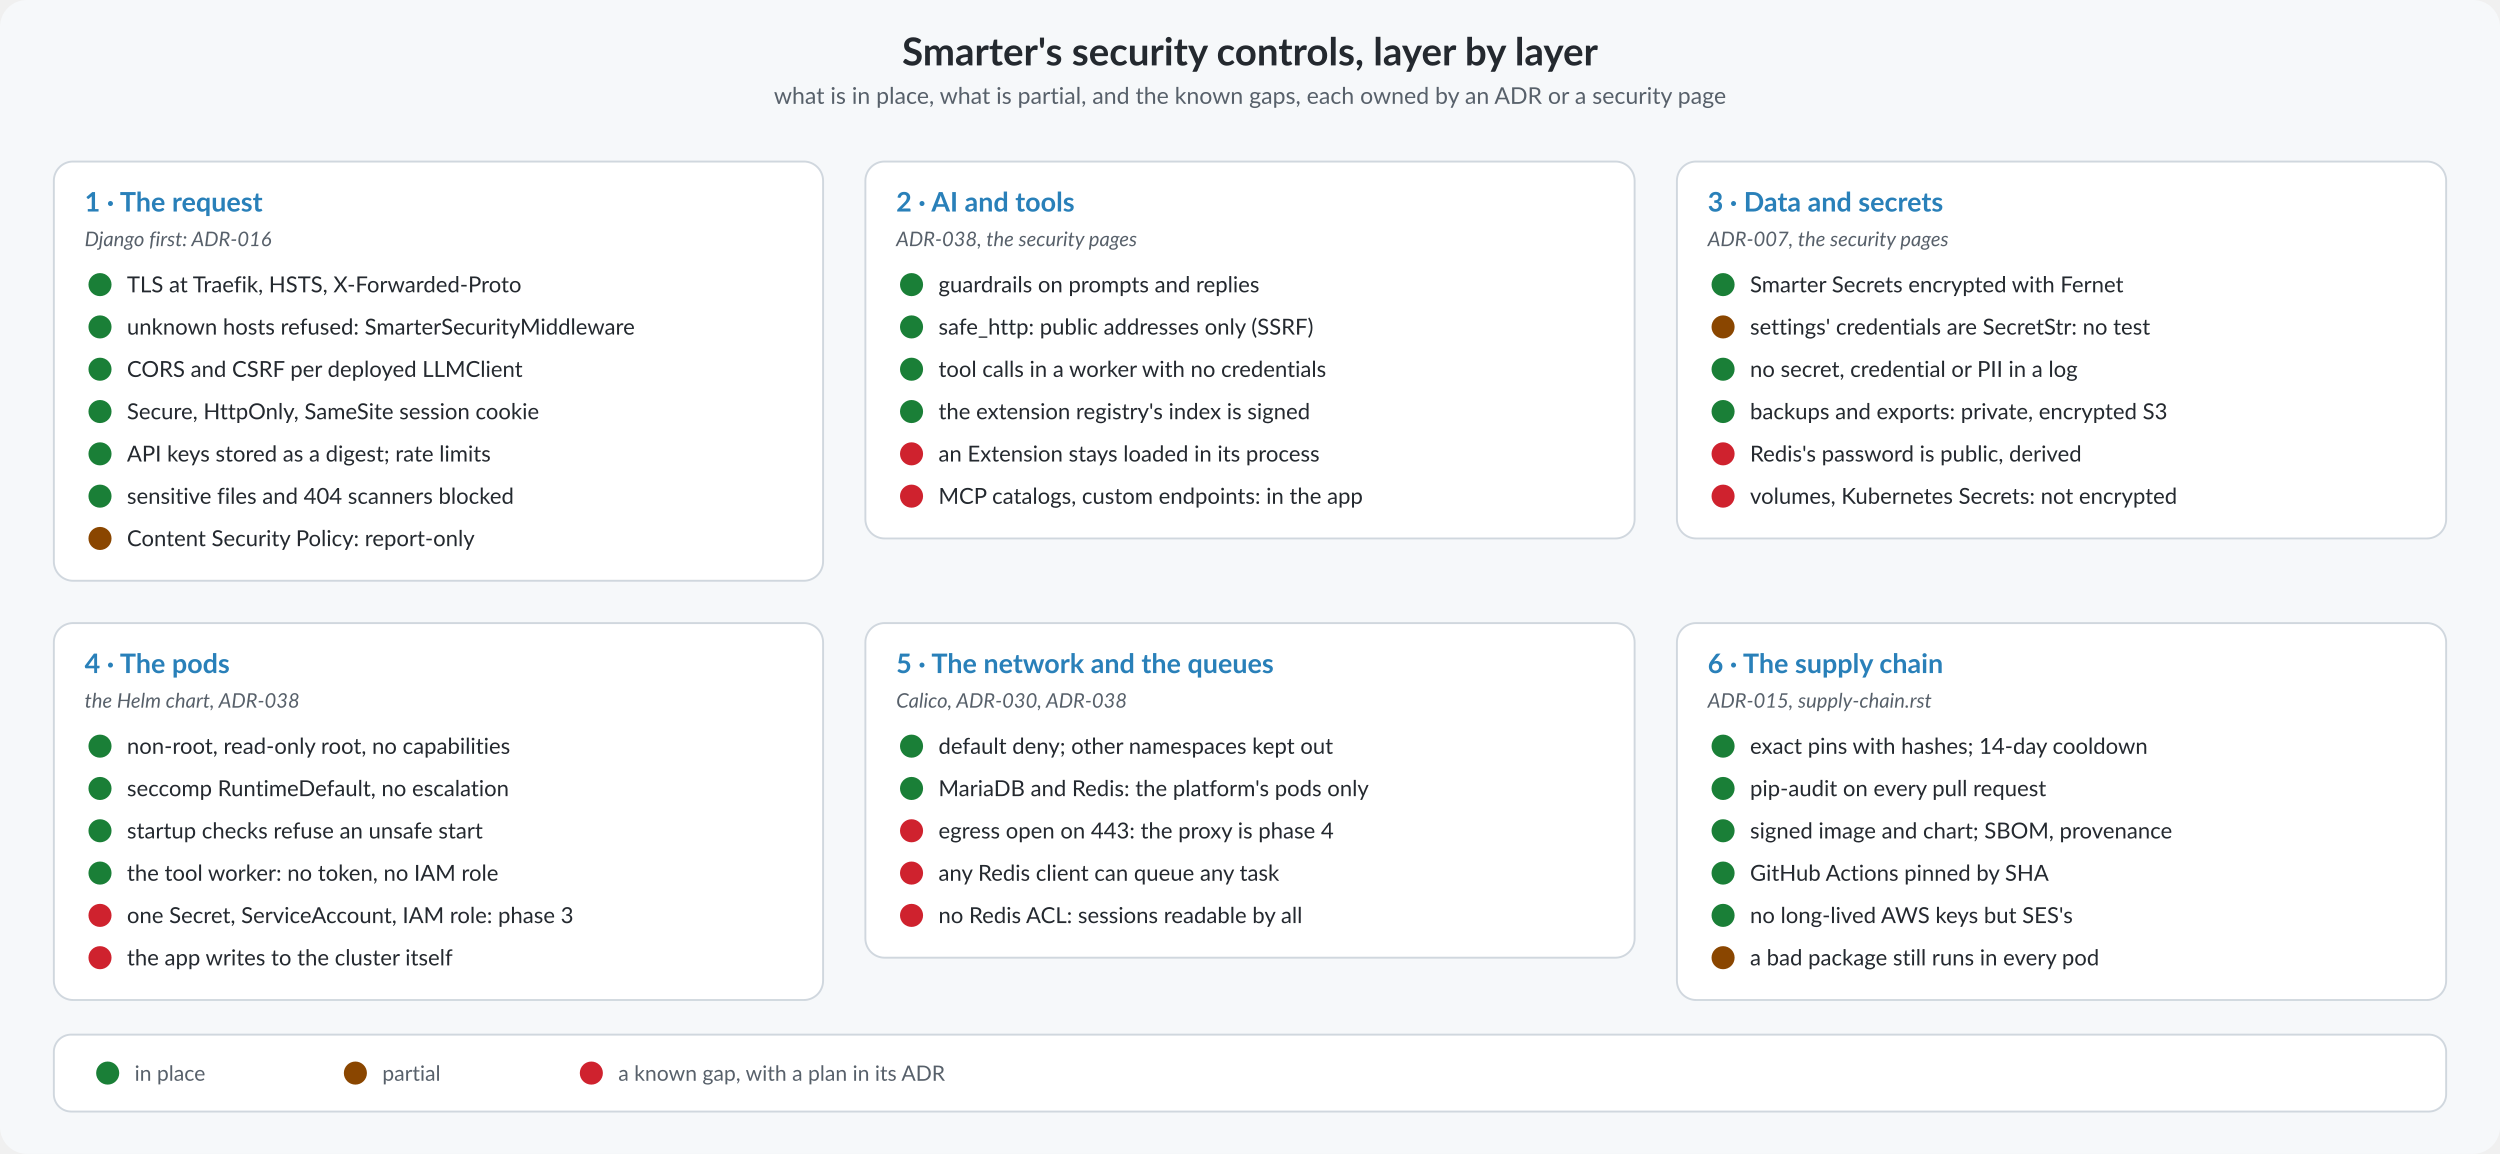
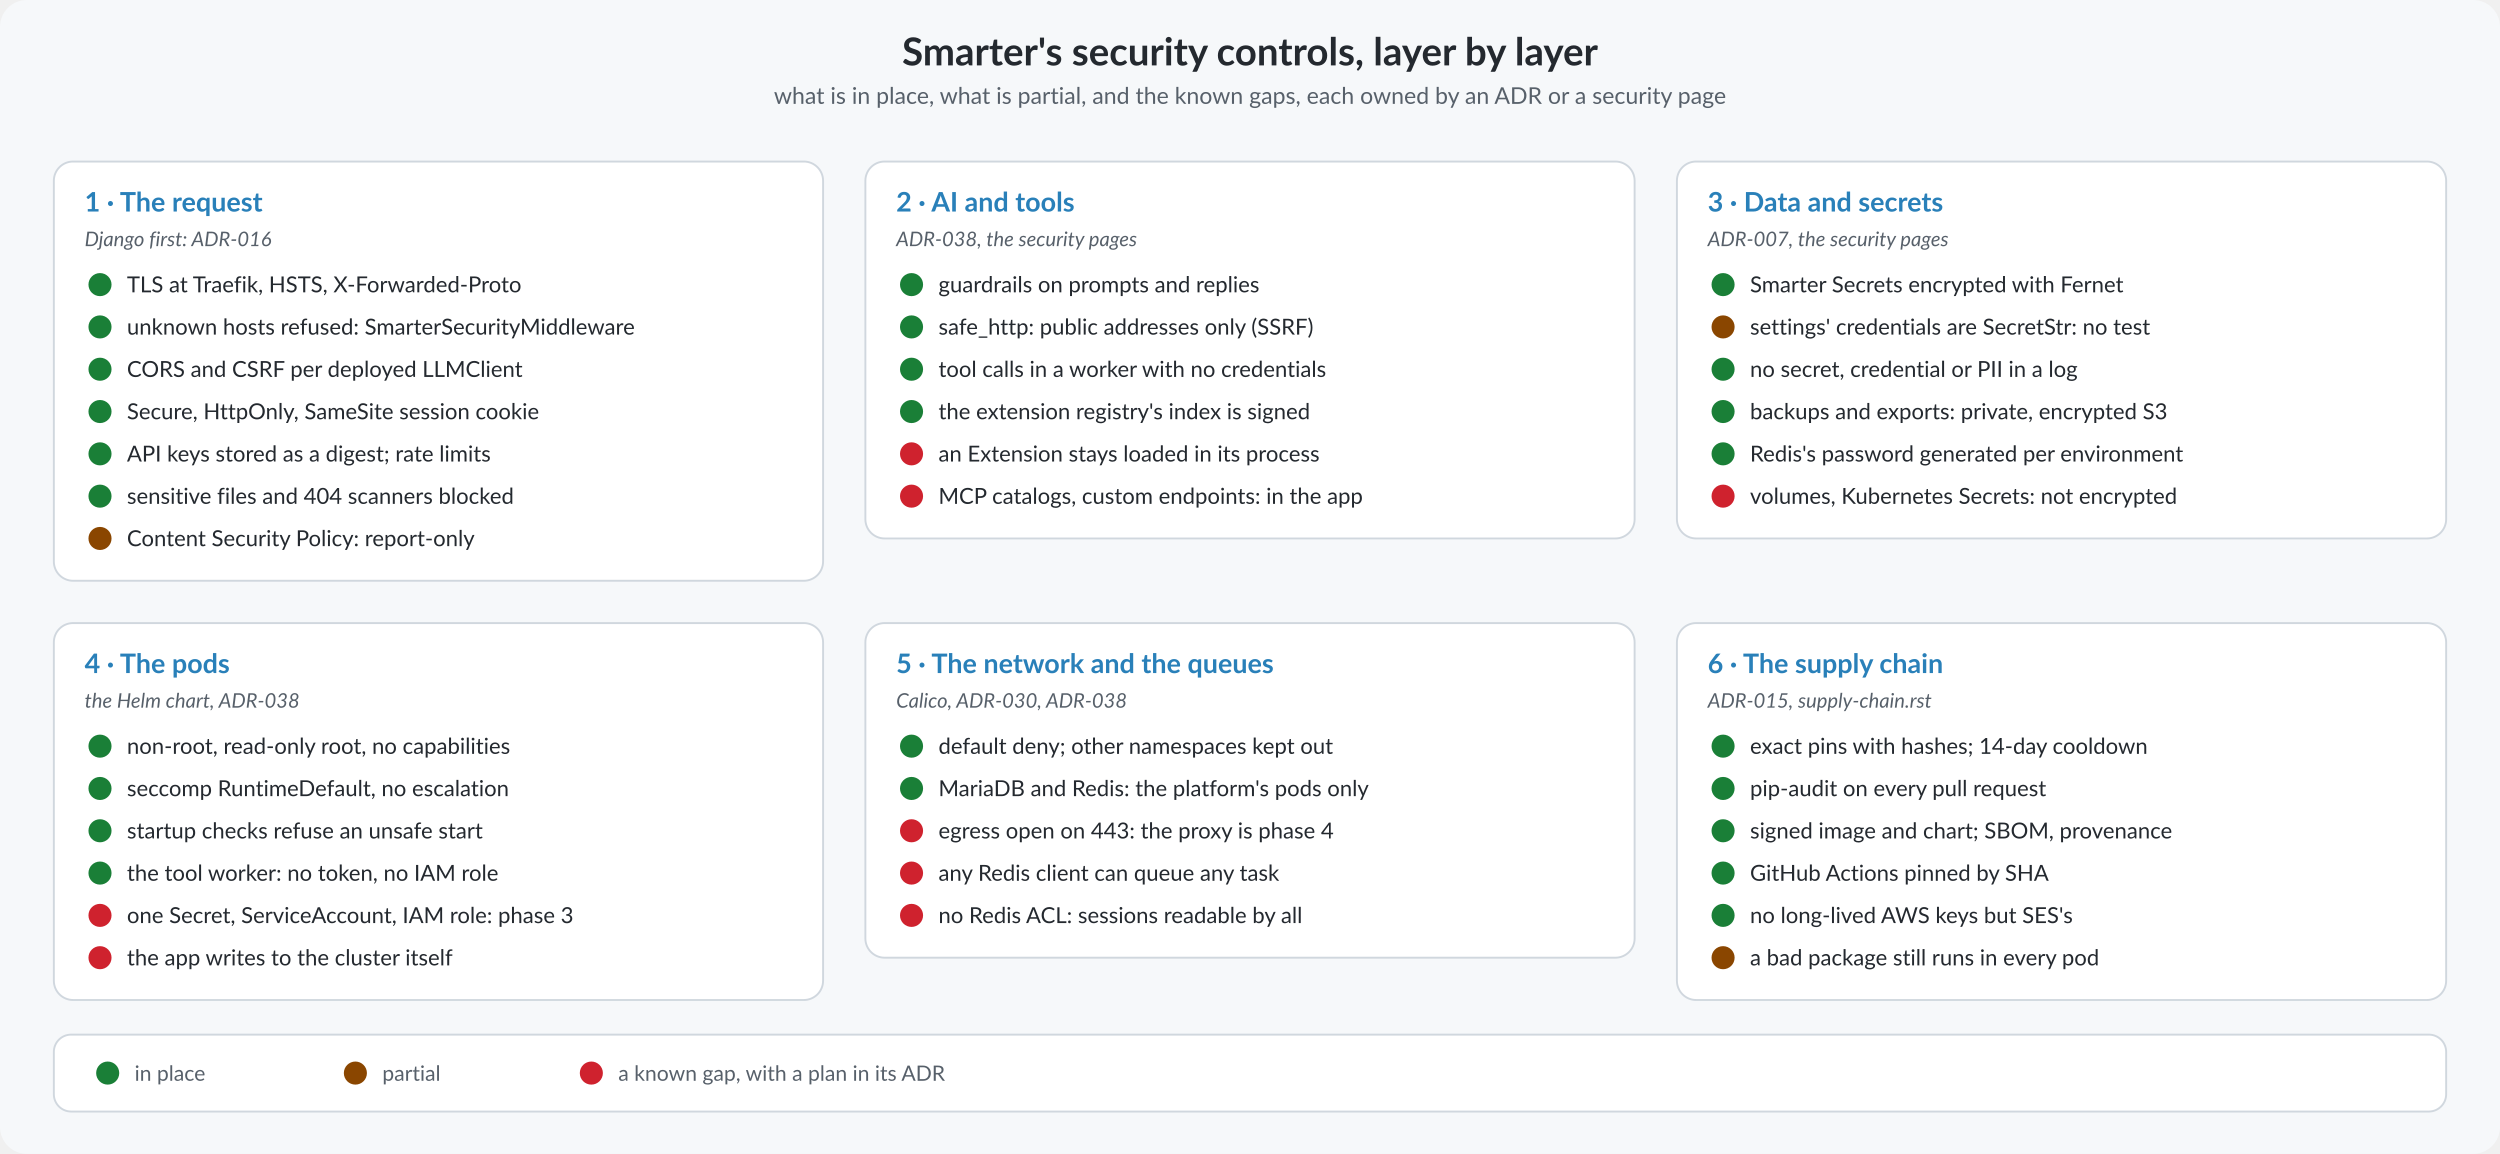
<svg xmlns="http://www.w3.org/2000/svg" viewBox="0 0 1300 600" width="1300" height="600" role="img" aria-labelledby="t d">
  <defs>
    <marker id="head" viewBox="0 0 10 10" refX="9" refY="5" markerWidth="7" markerHeight="7" orient="auto-start-reverse">
      <path d="M0,0 L10,5 L0,10 z" fill="#8C959F" />
    </marker>
    <marker id="head-green" viewBox="0 0 10 10" refX="9" refY="5" markerWidth="7" markerHeight="7" orient="auto-start-reverse">
      <path d="M0,0 L10,5 L0,10 z" fill="#1A7F37" />
    </marker>
    <marker id="head-red" viewBox="0 0 10 10" refX="9" refY="5" markerWidth="7" markerHeight="7" orient="auto-start-reverse">
      <path d="M0,0 L10,5 L0,10 z" fill="#CF222E" />
    </marker>
    <marker id="head-blue" viewBox="0 0 10 10" refX="9" refY="5" markerWidth="7" markerHeight="7" orient="auto-start-reverse">
      <path d="M0,0 L10,5 L0,10 z" fill="#2980B9" />
    </marker>
  </defs>
  <rect width="1300" height="600" rx="14" fill="#F6F8FA" />
  <text x="650.0" y="34" font-family="Lato, 'Helvetica Neue', Arial, sans-serif" font-size="20" font-weight="bold" fill="#24292F" text-anchor="middle">Smarter's security controls, layer by layer</text>
  <text x="650.0" y="54" font-family="Lato, 'Helvetica Neue', Arial, sans-serif" font-size="12" font-weight="normal" fill="#57606A" text-anchor="middle">what is in place, what is partial, and the known gaps, each owned by an ADR or a security page</text>
  <rect x="28" y="84" width="400" height="218" rx="10" fill="#FFFFFF" stroke="#D0D7DE" />
  <text x="44" y="110" font-family="Lato, 'Helvetica Neue', Arial, sans-serif" font-size="14" font-weight="bold" fill="#2980B9" text-anchor="start">1 · The request</text>
  <text x="44" y="128" font-family="Lato, 'Helvetica Neue', Arial, sans-serif" font-size="10.5" font-weight="normal" fill="#57606A" text-anchor="start" font-style="italic">Django first: ADR-016</text>
  <circle cx="52" cy="148" r="6" fill="#1A7F37" />
  <text x="66" y="152" font-family="Lato, 'Helvetica Neue', Arial, sans-serif" font-size="11.5" font-weight="normal" fill="#24292F" text-anchor="start">TLS at Traefik, HSTS, X-Forwarded-Proto</text>
  <circle cx="52" cy="170" r="6" fill="#1A7F37" />
  <text x="66" y="174" font-family="Lato, 'Helvetica Neue', Arial, sans-serif" font-size="11.5" font-weight="normal" fill="#24292F" text-anchor="start">unknown hosts refused: SmarterSecurityMiddleware</text>
  <circle cx="52" cy="192" r="6" fill="#1A7F37" />
  <text x="66" y="196" font-family="Lato, 'Helvetica Neue', Arial, sans-serif" font-size="11.5" font-weight="normal" fill="#24292F" text-anchor="start">CORS and CSRF per deployed LLMClient</text>
  <circle cx="52" cy="214" r="6" fill="#1A7F37" />
  <text x="66" y="218" font-family="Lato, 'Helvetica Neue', Arial, sans-serif" font-size="11.5" font-weight="normal" fill="#24292F" text-anchor="start">Secure, HttpOnly, SameSite session cookie</text>
  <circle cx="52" cy="236" r="6" fill="#1A7F37" />
  <text x="66" y="240" font-family="Lato, 'Helvetica Neue', Arial, sans-serif" font-size="11.5" font-weight="normal" fill="#24292F" text-anchor="start">API keys stored as a digest; rate limits</text>
  <circle cx="52" cy="258" r="6" fill="#1A7F37" />
  <text x="66" y="262" font-family="Lato, 'Helvetica Neue', Arial, sans-serif" font-size="11.5" font-weight="normal" fill="#24292F" text-anchor="start">sensitive files and 404 scanners blocked</text>
  <circle cx="52" cy="280" r="6" fill="#8A4600" />
  <text x="66" y="284" font-family="Lato, 'Helvetica Neue', Arial, sans-serif" font-size="11.5" font-weight="normal" fill="#24292F" text-anchor="start">Content Security Policy: report-only</text>
  <rect x="450" y="84" width="400" height="196" rx="10" fill="#FFFFFF" stroke="#D0D7DE" />
  <text x="466" y="110" font-family="Lato, 'Helvetica Neue', Arial, sans-serif" font-size="14" font-weight="bold" fill="#2980B9" text-anchor="start">2 · AI and tools</text>
  <text x="466" y="128" font-family="Lato, 'Helvetica Neue', Arial, sans-serif" font-size="10.5" font-weight="normal" fill="#57606A" text-anchor="start" font-style="italic">ADR-038, the security pages</text>
  <circle cx="474" cy="148" r="6" fill="#1A7F37" />
  <text x="488" y="152" font-family="Lato, 'Helvetica Neue', Arial, sans-serif" font-size="11.5" font-weight="normal" fill="#24292F" text-anchor="start">guardrails on prompts and replies</text>
  <circle cx="474" cy="170" r="6" fill="#1A7F37" />
  <text x="488" y="174" font-family="Lato, 'Helvetica Neue', Arial, sans-serif" font-size="11.5" font-weight="normal" fill="#24292F" text-anchor="start">safe_http: public addresses only (SSRF)</text>
  <circle cx="474" cy="192" r="6" fill="#1A7F37" />
  <text x="488" y="196" font-family="Lato, 'Helvetica Neue', Arial, sans-serif" font-size="11.5" font-weight="normal" fill="#24292F" text-anchor="start">tool calls in a worker with no credentials</text>
  <circle cx="474" cy="214" r="6" fill="#1A7F37" />
  <text x="488" y="218" font-family="Lato, 'Helvetica Neue', Arial, sans-serif" font-size="11.5" font-weight="normal" fill="#24292F" text-anchor="start">the extension registry's index is signed</text>
  <circle cx="474" cy="236" r="6" fill="#CF222E" />
  <text x="488" y="240" font-family="Lato, 'Helvetica Neue', Arial, sans-serif" font-size="11.5" font-weight="normal" fill="#24292F" text-anchor="start">an Extension stays loaded in its process</text>
  <circle cx="474" cy="258" r="6" fill="#CF222E" />
  <text x="488" y="262" font-family="Lato, 'Helvetica Neue', Arial, sans-serif" font-size="11.5" font-weight="normal" fill="#24292F" text-anchor="start">MCP catalogs, custom endpoints: in the app</text>
  <rect x="872" y="84" width="400" height="196" rx="10" fill="#FFFFFF" stroke="#D0D7DE" />
  <text x="888" y="110" font-family="Lato, 'Helvetica Neue', Arial, sans-serif" font-size="14" font-weight="bold" fill="#2980B9" text-anchor="start">3 · Data and secrets</text>
  <text x="888" y="128" font-family="Lato, 'Helvetica Neue', Arial, sans-serif" font-size="10.5" font-weight="normal" fill="#57606A" text-anchor="start" font-style="italic">ADR-007, the security pages</text>
  <circle cx="896" cy="148" r="6" fill="#1A7F37" />
  <text x="910" y="152" font-family="Lato, 'Helvetica Neue', Arial, sans-serif" font-size="11.5" font-weight="normal" fill="#24292F" text-anchor="start">Smarter Secrets encrypted with Fernet</text>
  <circle cx="896" cy="170" r="6" fill="#8A4600" />
  <text x="910" y="174" font-family="Lato, 'Helvetica Neue', Arial, sans-serif" font-size="11.5" font-weight="normal" fill="#24292F" text-anchor="start">settings' credentials are SecretStr: no test</text>
  <circle cx="896" cy="192" r="6" fill="#1A7F37" />
  <text x="910" y="196" font-family="Lato, 'Helvetica Neue', Arial, sans-serif" font-size="11.5" font-weight="normal" fill="#24292F" text-anchor="start">no secret, credential or PII in a log</text>
  <circle cx="896" cy="214" r="6" fill="#1A7F37" />
  <text x="910" y="218" font-family="Lato, 'Helvetica Neue', Arial, sans-serif" font-size="11.5" font-weight="normal" fill="#24292F" text-anchor="start">backups and exports: private, encrypted S3</text>
-   <circle cx="896" cy="236" r="6" fill="#CF222E" />
-   <text x="910" y="240" font-family="Lato, 'Helvetica Neue', Arial, sans-serif" font-size="11.5" font-weight="normal" fill="#24292F" text-anchor="start">Redis's password is public, derived</text>
+   <circle cx="896" cy="236" r="6" fill="#1A7F37" />
+   <text x="910" y="240" font-family="Lato, 'Helvetica Neue', Arial, sans-serif" font-size="11.5" font-weight="normal" fill="#24292F" text-anchor="start">Redis's password generated per environment</text>
  <circle cx="896" cy="258" r="6" fill="#CF222E" />
  <text x="910" y="262" font-family="Lato, 'Helvetica Neue', Arial, sans-serif" font-size="11.5" font-weight="normal" fill="#24292F" text-anchor="start">volumes, Kubernetes Secrets: not encrypted</text>
  <rect x="28" y="324" width="400" height="196" rx="10" fill="#FFFFFF" stroke="#D0D7DE" />
  <text x="44" y="350" font-family="Lato, 'Helvetica Neue', Arial, sans-serif" font-size="14" font-weight="bold" fill="#2980B9" text-anchor="start">4 · The pods</text>
  <text x="44" y="368" font-family="Lato, 'Helvetica Neue', Arial, sans-serif" font-size="10.5" font-weight="normal" fill="#57606A" text-anchor="start" font-style="italic">the Helm chart, ADR-038</text>
  <circle cx="52" cy="388" r="6" fill="#1A7F37" />
  <text x="66" y="392" font-family="Lato, 'Helvetica Neue', Arial, sans-serif" font-size="11.5" font-weight="normal" fill="#24292F" text-anchor="start">non-root, read-only root, no capabilities</text>
  <circle cx="52" cy="410" r="6" fill="#1A7F37" />
  <text x="66" y="414" font-family="Lato, 'Helvetica Neue', Arial, sans-serif" font-size="11.5" font-weight="normal" fill="#24292F" text-anchor="start">seccomp RuntimeDefault, no escalation</text>
  <circle cx="52" cy="432" r="6" fill="#1A7F37" />
  <text x="66" y="436" font-family="Lato, 'Helvetica Neue', Arial, sans-serif" font-size="11.5" font-weight="normal" fill="#24292F" text-anchor="start">startup checks refuse an unsafe start</text>
  <circle cx="52" cy="454" r="6" fill="#1A7F37" />
  <text x="66" y="458" font-family="Lato, 'Helvetica Neue', Arial, sans-serif" font-size="11.5" font-weight="normal" fill="#24292F" text-anchor="start">the tool worker: no token, no IAM role</text>
  <circle cx="52" cy="476" r="6" fill="#CF222E" />
  <text x="66" y="480" font-family="Lato, 'Helvetica Neue', Arial, sans-serif" font-size="11.5" font-weight="normal" fill="#24292F" text-anchor="start">one Secret, ServiceAccount, IAM role: phase 3</text>
  <circle cx="52" cy="498" r="6" fill="#CF222E" />
  <text x="66" y="502" font-family="Lato, 'Helvetica Neue', Arial, sans-serif" font-size="11.5" font-weight="normal" fill="#24292F" text-anchor="start">the app writes to the cluster itself</text>
  <rect x="450" y="324" width="400" height="174" rx="10" fill="#FFFFFF" stroke="#D0D7DE" />
  <text x="466" y="350" font-family="Lato, 'Helvetica Neue', Arial, sans-serif" font-size="14" font-weight="bold" fill="#2980B9" text-anchor="start">5 · The network and the queues</text>
  <text x="466" y="368" font-family="Lato, 'Helvetica Neue', Arial, sans-serif" font-size="10.5" font-weight="normal" fill="#57606A" text-anchor="start" font-style="italic">Calico, ADR-030, ADR-038</text>
  <circle cx="474" cy="388" r="6" fill="#1A7F37" />
  <text x="488" y="392" font-family="Lato, 'Helvetica Neue', Arial, sans-serif" font-size="11.5" font-weight="normal" fill="#24292F" text-anchor="start">default deny; other namespaces kept out</text>
  <circle cx="474" cy="410" r="6" fill="#1A7F37" />
  <text x="488" y="414" font-family="Lato, 'Helvetica Neue', Arial, sans-serif" font-size="11.5" font-weight="normal" fill="#24292F" text-anchor="start">MariaDB and Redis: the platform's pods only</text>
  <circle cx="474" cy="432" r="6" fill="#CF222E" />
  <text x="488" y="436" font-family="Lato, 'Helvetica Neue', Arial, sans-serif" font-size="11.5" font-weight="normal" fill="#24292F" text-anchor="start">egress open on 443: the proxy is phase 4</text>
  <circle cx="474" cy="454" r="6" fill="#CF222E" />
  <text x="488" y="458" font-family="Lato, 'Helvetica Neue', Arial, sans-serif" font-size="11.5" font-weight="normal" fill="#24292F" text-anchor="start">any Redis client can queue any task</text>
  <circle cx="474" cy="476" r="6" fill="#CF222E" />
  <text x="488" y="480" font-family="Lato, 'Helvetica Neue', Arial, sans-serif" font-size="11.5" font-weight="normal" fill="#24292F" text-anchor="start">no Redis ACL: sessions readable by all</text>
  <rect x="872" y="324" width="400" height="196" rx="10" fill="#FFFFFF" stroke="#D0D7DE" />
  <text x="888" y="350" font-family="Lato, 'Helvetica Neue', Arial, sans-serif" font-size="14" font-weight="bold" fill="#2980B9" text-anchor="start">6 · The supply chain</text>
  <text x="888" y="368" font-family="Lato, 'Helvetica Neue', Arial, sans-serif" font-size="10.5" font-weight="normal" fill="#57606A" text-anchor="start" font-style="italic">ADR-015, supply-chain.rst</text>
  <circle cx="896" cy="388" r="6" fill="#1A7F37" />
  <text x="910" y="392" font-family="Lato, 'Helvetica Neue', Arial, sans-serif" font-size="11.5" font-weight="normal" fill="#24292F" text-anchor="start">exact pins with hashes; 14-day cooldown</text>
  <circle cx="896" cy="410" r="6" fill="#1A7F37" />
  <text x="910" y="414" font-family="Lato, 'Helvetica Neue', Arial, sans-serif" font-size="11.5" font-weight="normal" fill="#24292F" text-anchor="start">pip-audit on every pull request</text>
  <circle cx="896" cy="432" r="6" fill="#1A7F37" />
  <text x="910" y="436" font-family="Lato, 'Helvetica Neue', Arial, sans-serif" font-size="11.5" font-weight="normal" fill="#24292F" text-anchor="start">signed image and chart; SBOM, provenance</text>
  <circle cx="896" cy="454" r="6" fill="#1A7F37" />
  <text x="910" y="458" font-family="Lato, 'Helvetica Neue', Arial, sans-serif" font-size="11.5" font-weight="normal" fill="#24292F" text-anchor="start">GitHub Actions pinned by SHA</text>
  <circle cx="896" cy="476" r="6" fill="#1A7F37" />
  <text x="910" y="480" font-family="Lato, 'Helvetica Neue', Arial, sans-serif" font-size="11.5" font-weight="normal" fill="#24292F" text-anchor="start">no long-lived AWS keys but SES's</text>
  <circle cx="896" cy="498" r="6" fill="#8A4600" />
  <text x="910" y="502" font-family="Lato, 'Helvetica Neue', Arial, sans-serif" font-size="11.5" font-weight="normal" fill="#24292F" text-anchor="start">a bad package still runs in every pod</text>
  <rect x="28" y="538" width="1244" height="40" rx="9" fill="#FFFFFF" stroke="#D0D7DE" />
  <circle cx="56" cy="558" r="6" fill="#1A7F37" />
  <text x="70" y="562" font-family="Lato, 'Helvetica Neue', Arial, sans-serif" font-size="11" font-weight="normal" fill="#57606A" text-anchor="start">in place</text>
  <circle cx="184.8" cy="558" r="6" fill="#8A4600" />
  <text x="198.8" y="562" font-family="Lato, 'Helvetica Neue', Arial, sans-serif" font-size="11" font-weight="normal" fill="#57606A" text-anchor="start">partial</text>
  <circle cx="307.5" cy="558" r="6" fill="#CF222E" />
  <text x="321.5" y="562" font-family="Lato, 'Helvetica Neue', Arial, sans-serif" font-size="11" font-weight="normal" fill="#57606A" text-anchor="start">a known gap, with a plan in its ADR</text>
</svg>
